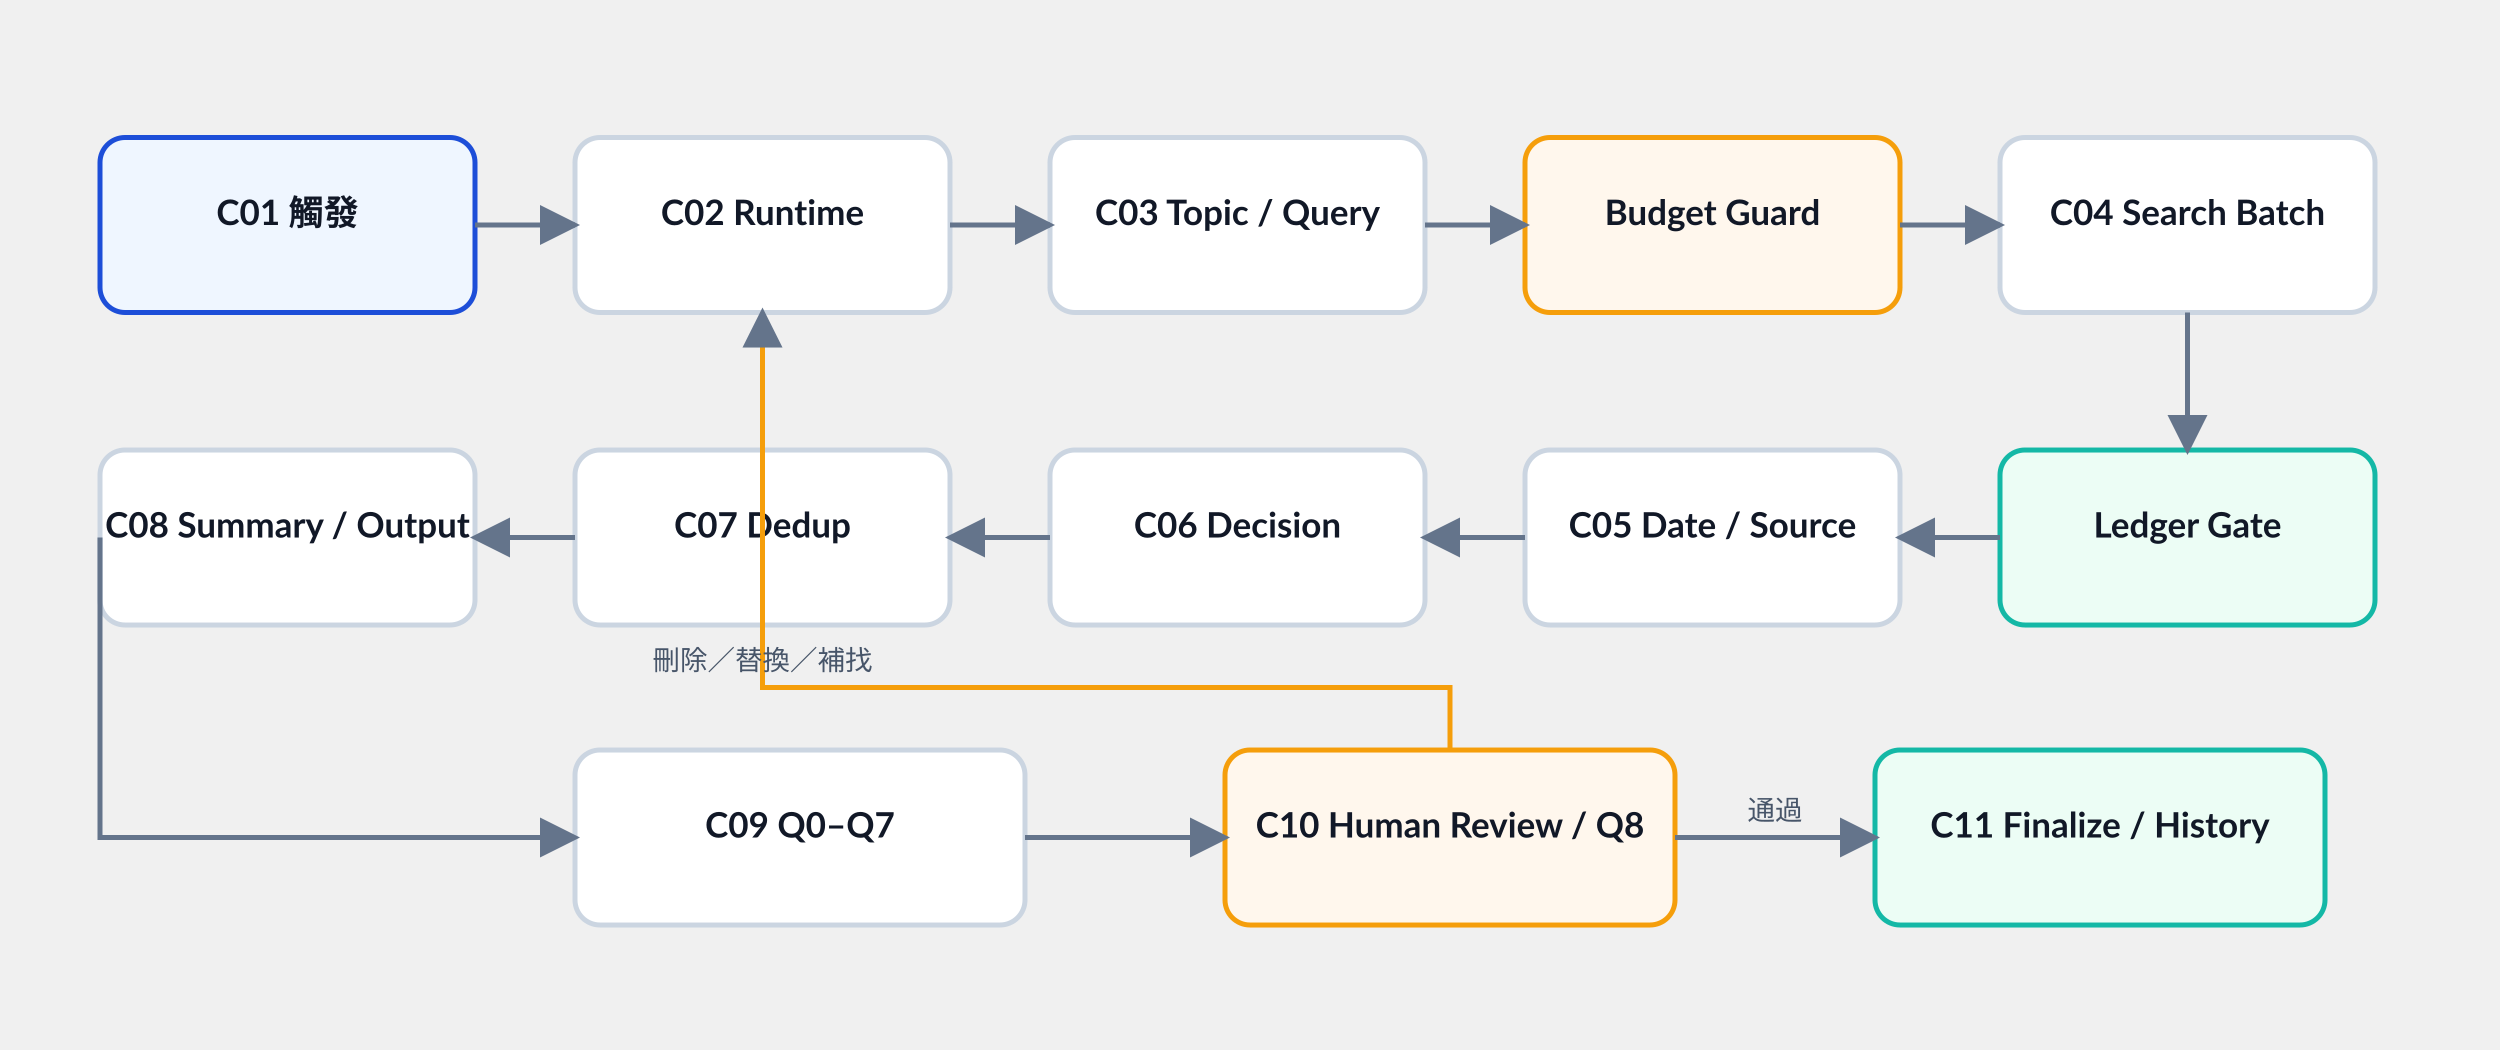
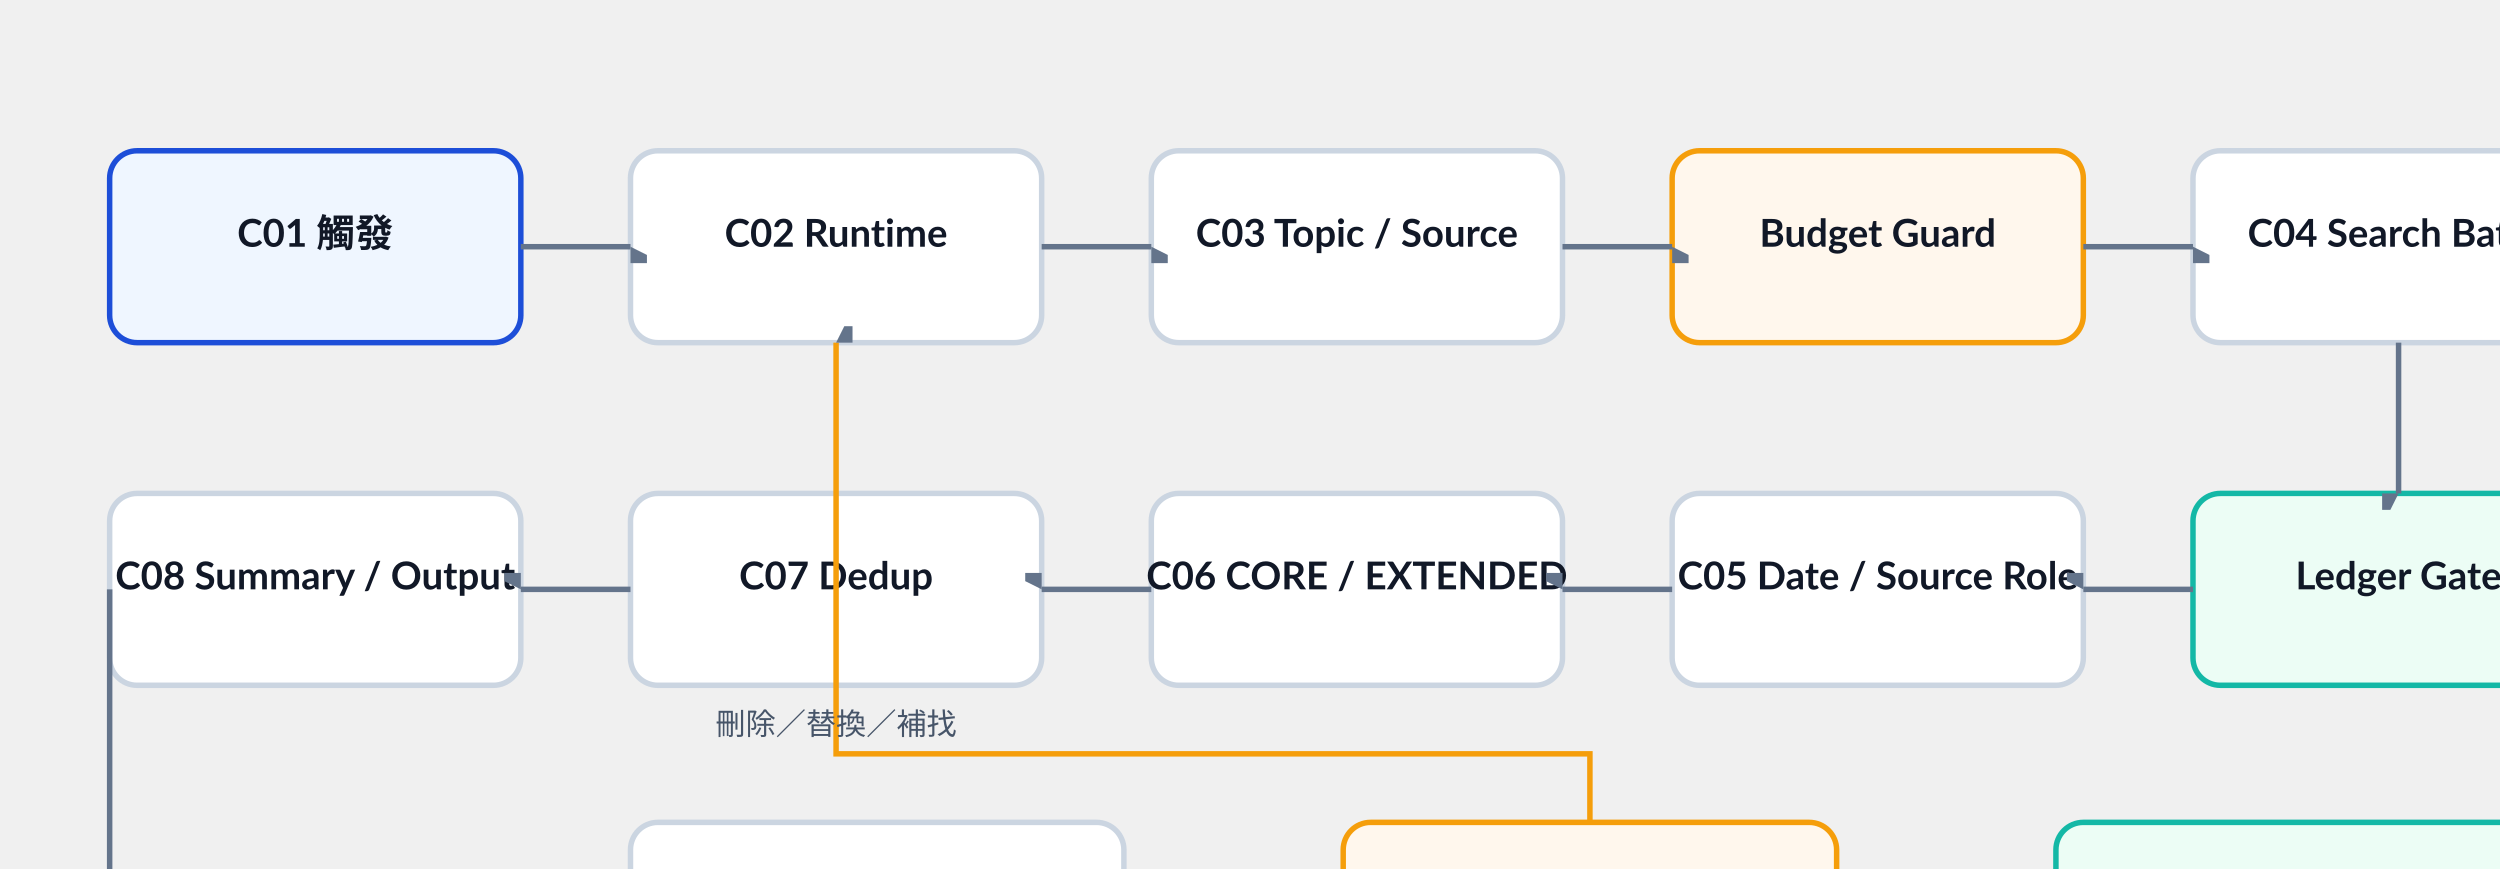
- <svg xmlns="http://www.w3.org/2000/svg" aria-label="architecture diagram" role="img" viewBox="0 0 1000 420">
+ <svg xmlns="http://www.w3.org/2000/svg" aria-label="architecture diagram" role="img" viewbox="0 0 1000 420">
  <defs>
-     <marker id="a" markerHeight="8" markerWidth="8" orient="auto" refX="7" refY="4">
+     <marker id="a" markerheight="8" markerwidth="8" orient="auto" refx="7" refy="4">
      <path d="M0 0 L8 4 L0 8 Z" fill="#64748B" />
    </marker>
  </defs>
  <style>text{font-family:Lato,'Noto Sans TC','PingFang TC','Microsoft JhengHei',sans-serif}</style>
  <rect fill="#EFF6FF" height="70" rx="10" stroke="#1D4ED8" stroke-width="2" width="150" x="40" y="55" />
-   <text fill="#111827" font-size="14" font-weight="700" text-anchor="middle" x="115" y="90">C01 觸發</text>
+   <text fill="#111827" font-size="14" font-weight="700" text-anchor="middle" x="115.0" y="90.0">C01 觸發</text>
  <rect fill="#fff" height="70" rx="10" stroke="#CBD5E1" stroke-width="2" width="150" x="230" y="55" />
-   <text fill="#111827" font-size="14" font-weight="700" text-anchor="middle" x="305" y="90">C02 Runtime</text>
+   <text fill="#111827" font-size="14" font-weight="700" text-anchor="middle" x="305.0" y="90.0">C02 Runtime</text>
  <rect fill="#fff" height="70" rx="10" stroke="#CBD5E1" stroke-width="2" width="150" x="420" y="55" />
-   <text fill="#111827" font-size="14" font-weight="700" text-anchor="middle" x="495" y="90">C03 Topic / Query</text>
+   <text fill="#111827" font-size="14" font-weight="700" text-anchor="middle" x="495.0" y="90.0">C03 Topic / Source</text>
  <rect fill="#FFF7ED" height="70" rx="10" stroke="#F59E0B" stroke-width="2" width="150" x="610" y="55" />
-   <text fill="#111827" font-size="14" font-weight="700" text-anchor="middle" x="685" y="90">Budget Guard</text>
+   <text fill="#111827" font-size="14" font-weight="700" text-anchor="middle" x="685.0" y="90.0">Budget Guard</text>
  <rect fill="#fff" height="70" rx="10" stroke="#CBD5E1" stroke-width="2" width="150" x="800" y="55" />
-   <text fill="#111827" font-size="14" font-weight="700" text-anchor="middle" x="875" y="90">C04 Search Batch</text>
-   <line marker-end="url(#a)" stroke="#64748B" stroke-width="2" x1="190" x2="230" y1="90" y2="90" />
-   <line marker-end="url(#a)" stroke="#64748B" stroke-width="2" x1="380" x2="420" y1="90" y2="90" />
-   <line marker-end="url(#a)" stroke="#64748B" stroke-width="2" x1="570" x2="610" y1="90" y2="90" />
-   <line marker-end="url(#a)" stroke="#64748B" stroke-width="2" x1="760" x2="800" y1="90" y2="90" />
+   <text fill="#111827" font-size="14" font-weight="700" text-anchor="middle" x="875.0" y="90.0">C04 Search Batch</text>
+   <line marker-end="url(#a)" stroke="#64748B" stroke-width="2" x1="190" x2="230" y1="90.0" y2="90.0" />
+   <line marker-end="url(#a)" stroke="#64748B" stroke-width="2" x1="380" x2="420" y1="90.0" y2="90.0" />
+   <line marker-end="url(#a)" stroke="#64748B" stroke-width="2" x1="570" x2="610" y1="90.0" y2="90.0" />
+   <line marker-end="url(#a)" stroke="#64748B" stroke-width="2" x1="760" x2="800" y1="90.0" y2="90.0" />
  <rect fill="#ECFDF5" height="70" rx="10" stroke="#14B8A6" stroke-width="2" width="150" x="800" y="180" />
-   <text fill="#111827" font-size="14" font-weight="700" text-anchor="middle" x="875" y="215">Ledger Gate</text>
+   <text fill="#111827" font-size="14" font-weight="700" text-anchor="middle" x="875.0" y="215.0">Ledger Gate</text>
  <rect fill="#fff" height="70" rx="10" stroke="#CBD5E1" stroke-width="2" width="150" x="610" y="180" />
-   <text fill="#111827" font-size="14" font-weight="700" text-anchor="middle" x="685" y="215">C05 Date / Source</text>
+   <text fill="#111827" font-size="14" font-weight="700" text-anchor="middle" x="685.0" y="215.0">C05 Date / Source Role</text>
  <rect fill="#fff" height="70" rx="10" stroke="#CBD5E1" stroke-width="2" width="150" x="420" y="180" />
-   <text fill="#111827" font-size="14" font-weight="700" text-anchor="middle" x="495" y="215">C06 Decision</text>
+   <text fill="#111827" font-size="14" font-weight="700" text-anchor="middle" x="495.0" y="215.0">C06 CORE / EXTENDED</text>
  <rect fill="#fff" height="70" rx="10" stroke="#CBD5E1" stroke-width="2" width="150" x="230" y="180" />
-   <text fill="#111827" font-size="14" font-weight="700" text-anchor="middle" x="305" y="215">C07 Dedup</text>
+   <text fill="#111827" font-size="14" font-weight="700" text-anchor="middle" x="305.0" y="215.0">C07 Dedup</text>
  <rect fill="#fff" height="70" rx="10" stroke="#CBD5E1" stroke-width="2" width="150" x="40" y="180" />
-   <text fill="#111827" font-size="14" font-weight="700" text-anchor="middle" x="115" y="215">C08 Summary / Output</text>
+   <text fill="#111827" font-size="14" font-weight="700" text-anchor="middle" x="115.0" y="215.0">C08 Summary / Output</text>
  <line marker-end="url(#a)" stroke="#64748B" stroke-width="2" x1="800" x2="760" y1="215" y2="215" />
  <line marker-end="url(#a)" stroke="#64748B" stroke-width="2" x1="610" x2="570" y1="215" y2="215" />
  <line marker-end="url(#a)" stroke="#64748B" stroke-width="2" x1="420" x2="380" y1="215" y2="215" />
  <line marker-end="url(#a)" stroke="#64748B" stroke-width="2" x1="230" x2="190" y1="215" y2="215" />
  <polyline fill="none" marker-end="url(#a)" points="875,125 875,180" stroke="#64748B" stroke-width="2" />
  <rect fill="#fff" height="70" rx="10" stroke="#CBD5E1" stroke-width="2" width="180" x="230" y="300" />
-   <text fill="#111827" font-size="14" font-weight="700" text-anchor="middle" x="320" y="335">C09 Q0–Q7</text>
+   <text fill="#111827" font-size="14" font-weight="700" text-anchor="middle" x="320.0" y="335.0">C09 Q0–Q7 / Recovery</text>
  <rect fill="#FFF7ED" height="70" rx="10" stroke="#F59E0B" stroke-width="2" width="180" x="490" y="300" />
-   <text fill="#111827" font-size="14" font-weight="700" text-anchor="middle" x="580" y="335">C10 Human Review / Q8</text>
+   <text fill="#111827" font-size="14" font-weight="700" text-anchor="middle" x="580.0" y="335.0">C10 Human Review / Q8</text>
  <rect fill="#ECFDF5" height="70" rx="10" stroke="#14B8A6" stroke-width="2" width="180" x="750" y="300" />
-   <text fill="#111827" font-size="14" font-weight="700" text-anchor="middle" x="840" y="335">C11 Finalize / History</text>
+   <text fill="#111827" font-size="14" font-weight="700" text-anchor="middle" x="840.0" y="335.0">C11 Finalize / History</text>
  <polyline fill="none" marker-end="url(#a)" points="40,215 40,335 230,335" stroke="#64748B" stroke-width="2" />
  <line marker-end="url(#a)" stroke="#64748B" stroke-width="2" x1="410" x2="490" y1="335" y2="335" />
  <line marker-end="url(#a)" stroke="#64748B" stroke-width="2" x1="670" x2="750" y1="335" y2="335" />
-   <text fill="#475569" font-size="11" text-anchor="middle" x="710" y="328">通過</text>
+   <text fill="#475569" font-size="11" text-anchor="middle" x="710.0" y="328.0">通過</text>
  <polyline fill="none" marker-end="url(#a)" points="580,300 580,275 305,275 305,125" stroke="#F59E0B" stroke-width="2" />
  <text fill="#475569" font-size="11" text-anchor="middle" x="305" y="268">刪除／替換／補找</text>
</svg>
